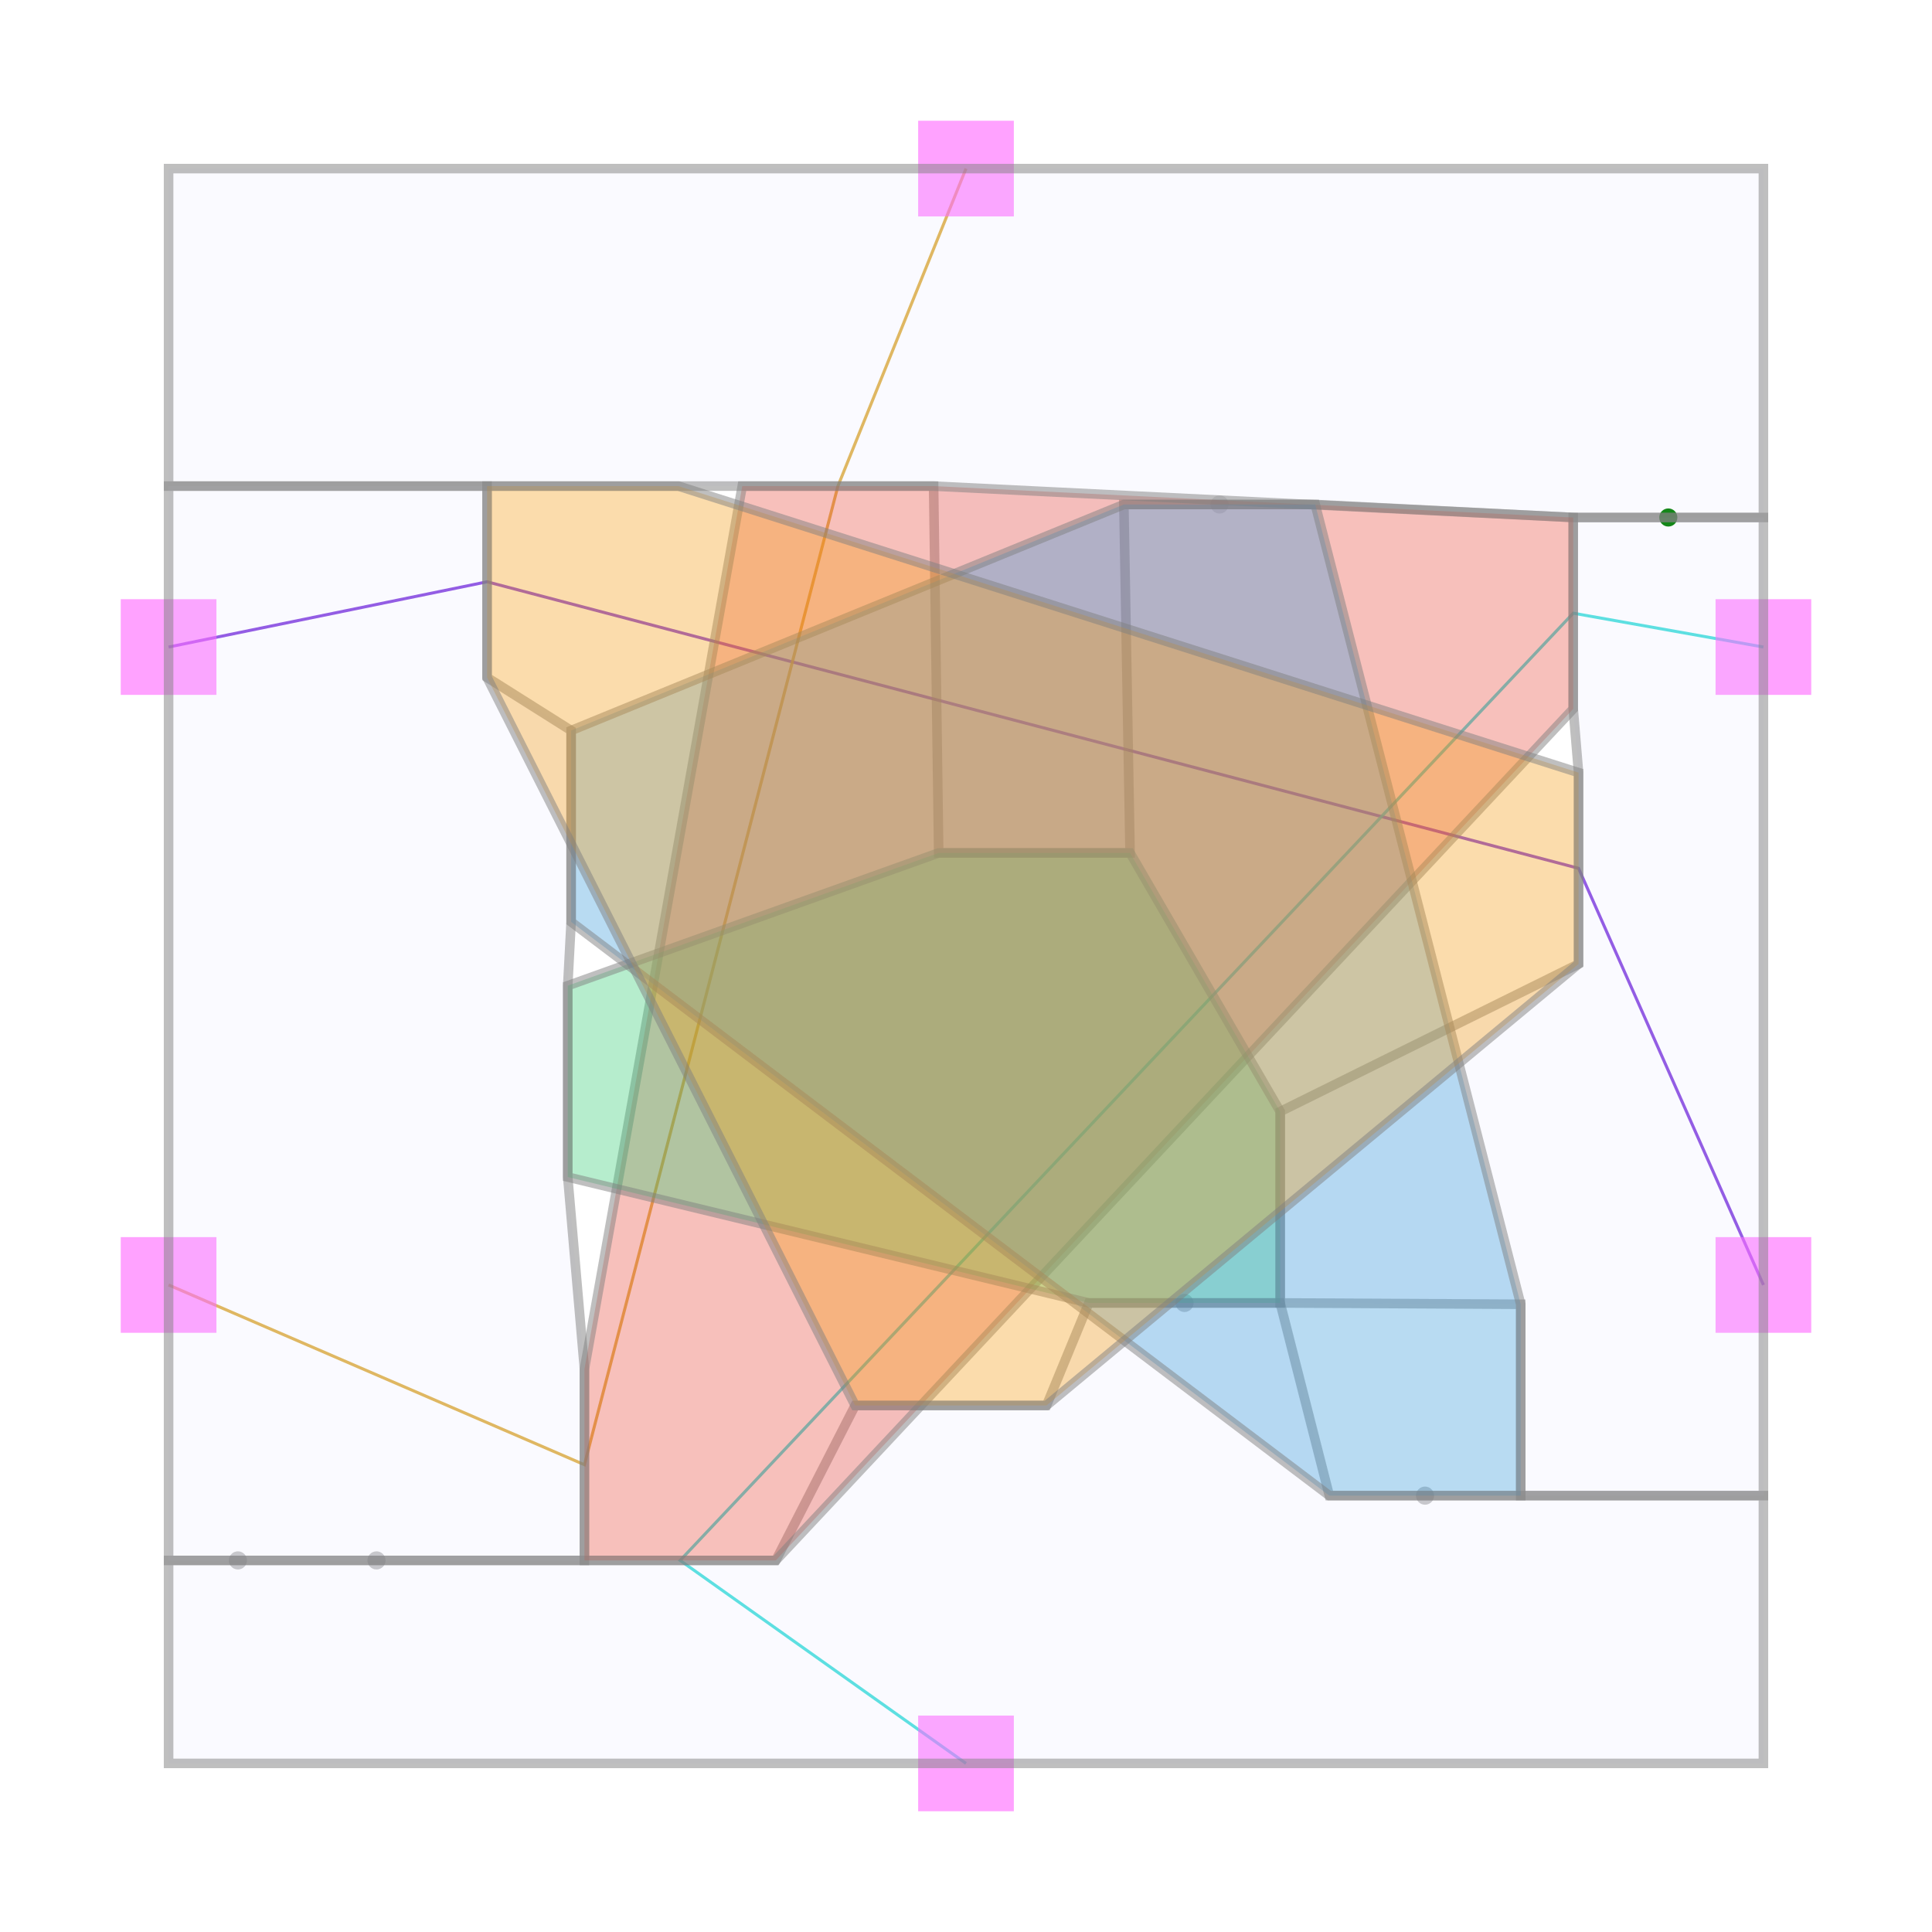
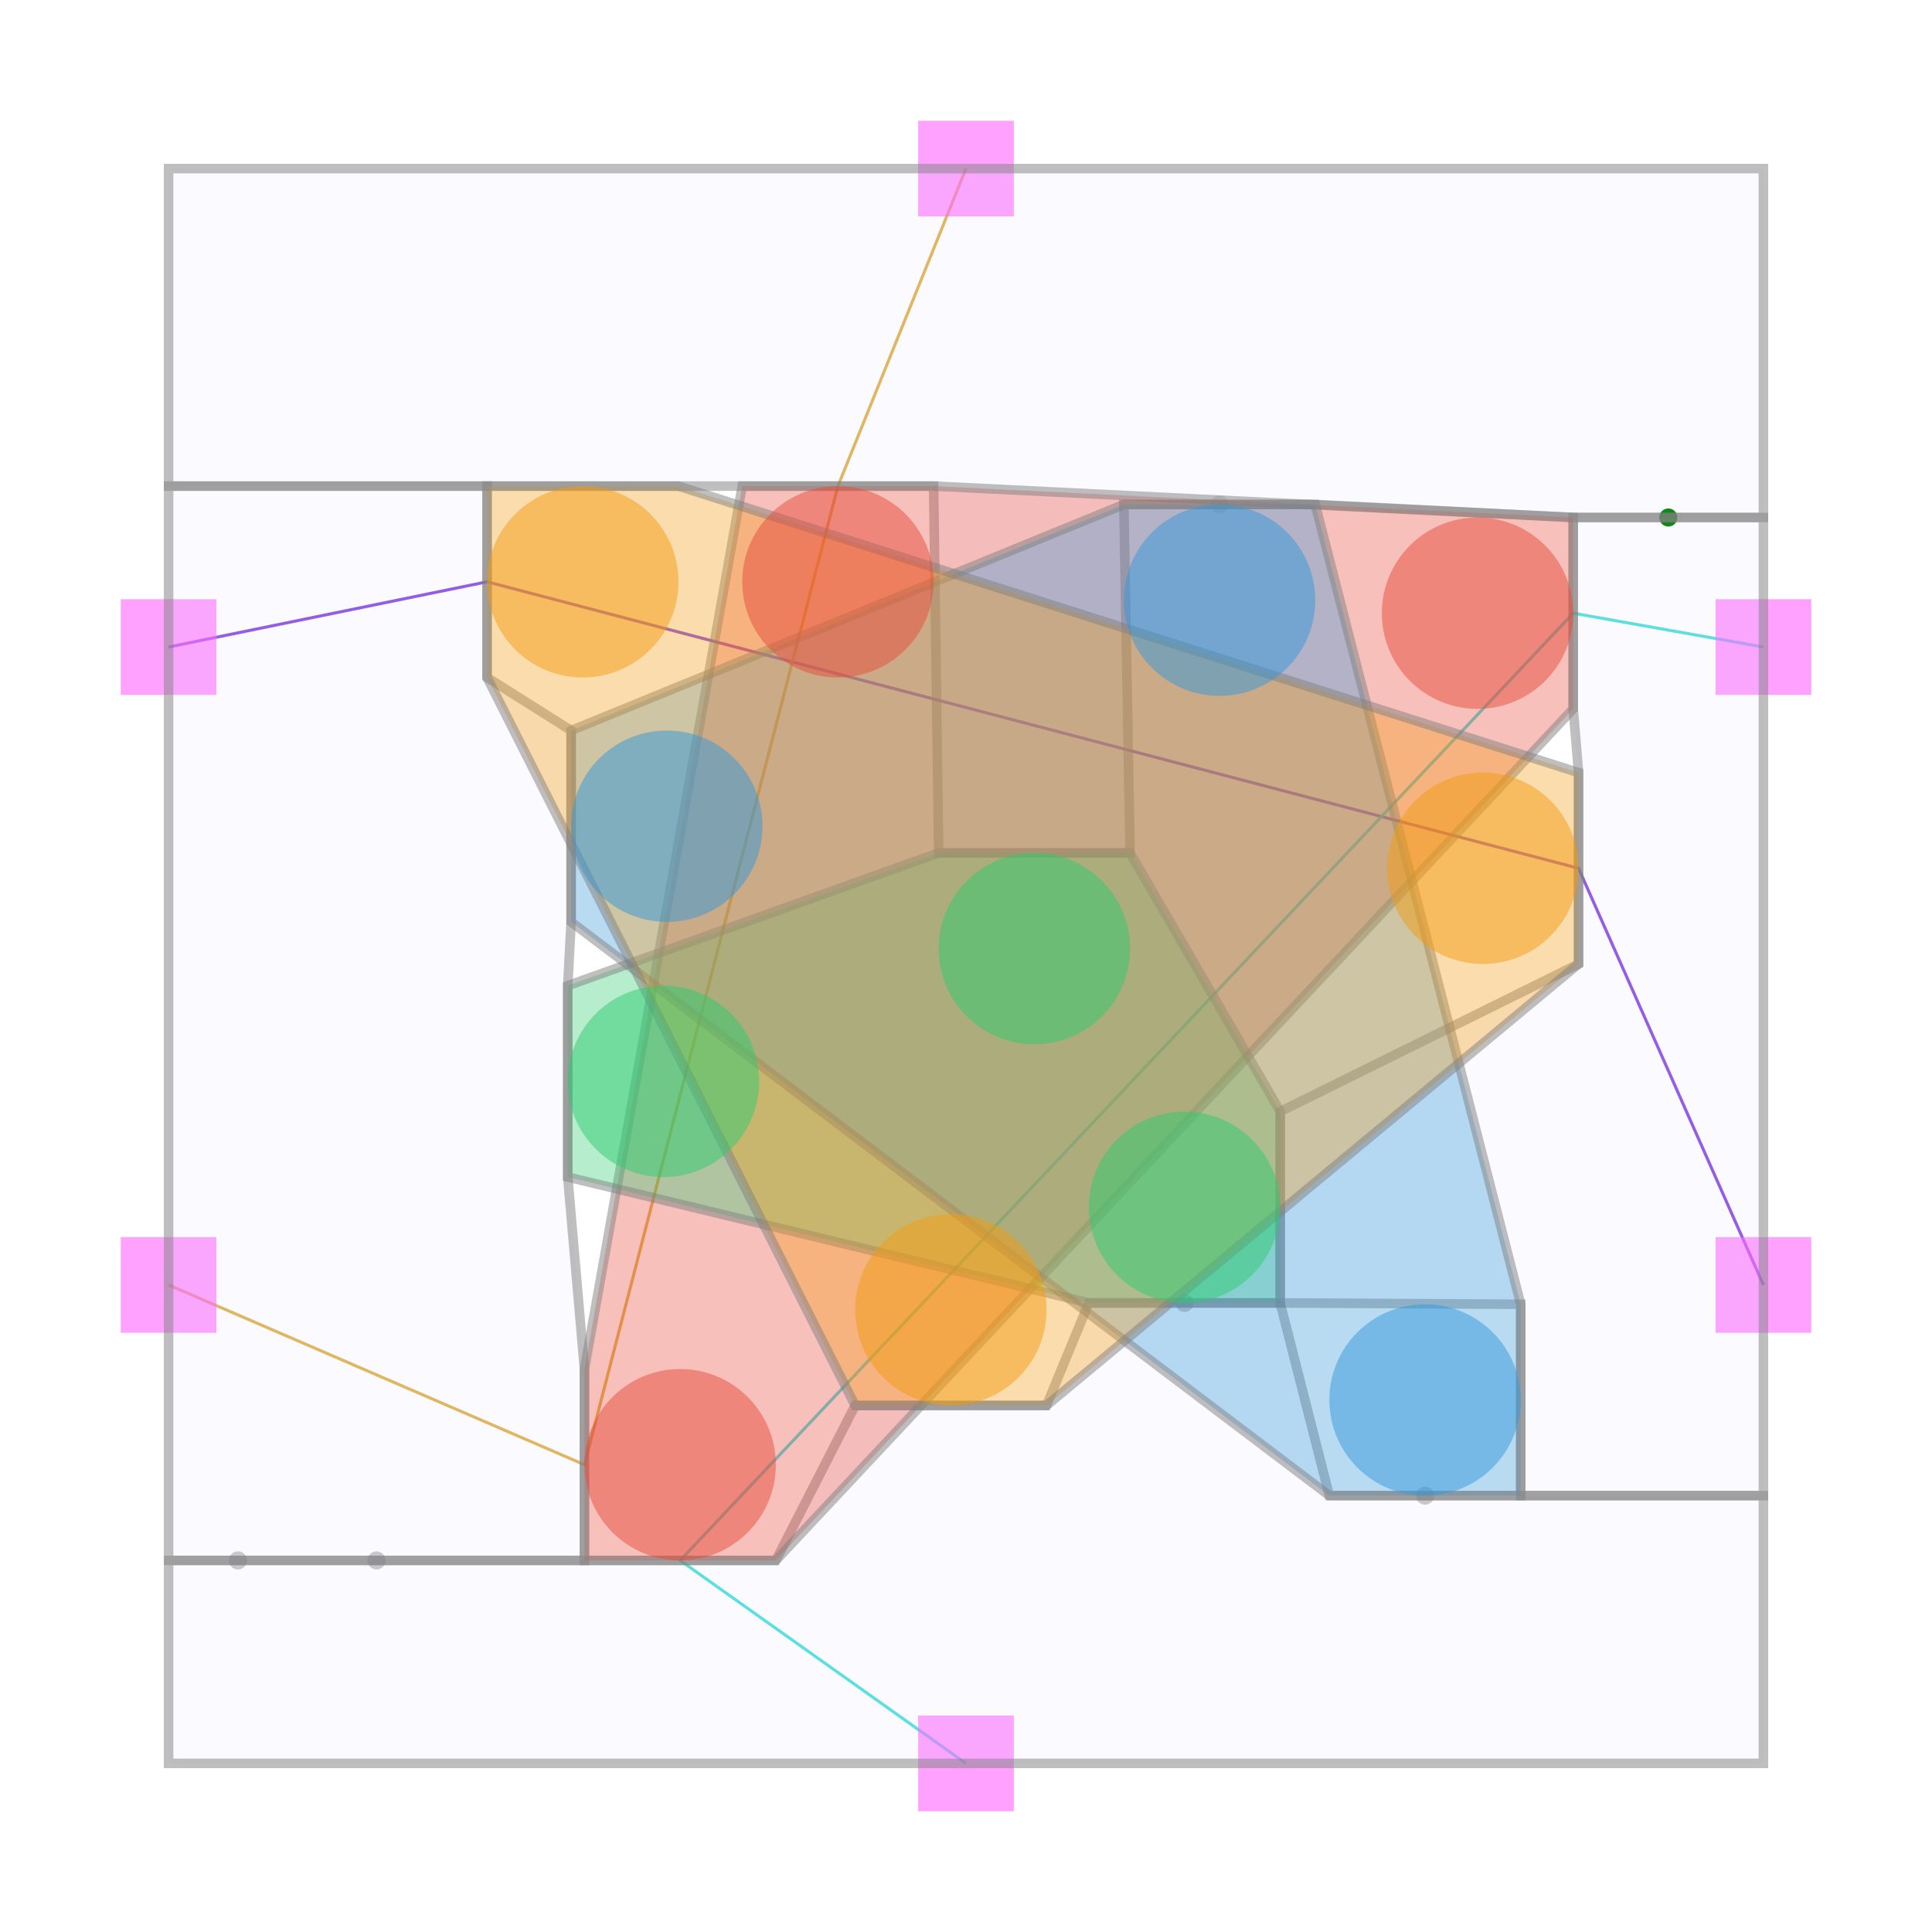
<svg xmlns="http://www.w3.org/2000/svg" width="640" height="640" viewBox="0 0 640 640">
  <rect width="100%" height="100%" fill="white" />
  <g>
    <circle data-type="point" data-label="via:T-R g: 0.03 h: 1.00 f: 0.59" data-x="2.201872" data-y="1.40614" cx="552.651" cy="171.427" r="3" fill="green" />
  </g>
  <g>
    <circle data-type="point" data-label="via:B-L_1 g: 0.00 h: 2.00 f: 1.10" data-x="-1.848128" data-y="-1.863588" cx="124.726" cy="516.907" r="3" fill="rgba(128, 128, 128, 0.25)" />
  </g>
  <g>
    <circle data-type="point" data-label="via:B-L_0 g: 0.00 h: 2.00 f: 1.10" data-x="-2.2827093333333335" data-y="-1.863588" cx="78.808" cy="516.907" r="3" fill="rgba(128, 128, 128, 0.25)" />
  </g>
  <g>
    <circle data-type="point" data-label="via:Net5-B g: 0.00 h: 2.00 f: 1.10" data-x="0.685036" data-y="-1.056377" cx="392.381" cy="431.617" r="3" fill="rgba(128, 128, 128, 0.25)" />
  </g>
  <g>
    <circle data-type="point" data-label="via:B-L_0 g: 0.00 h: 2.00 f: 1.10" data-x="-2.2827093333333335" data-y="-1.863588" cx="78.808" cy="516.907" r="3" fill="rgba(128, 128, 128, 0.25)" />
  </g>
  <g>
    <circle data-type="point" data-label="via:B-L_1 g: 0.00 h: 2.00 f: 1.10" data-x="-1.848128" data-y="-1.863588" cx="124.726" cy="516.907" r="3" fill="rgba(128, 128, 128, 0.25)" />
  </g>
  <g>
    <circle data-type="point" data-label="via:Net7-B g: 0.00 h: 2.00 f: 1.10" data-x="1.439126" data-y="-1.660522" cx="472.059" cy="495.451" r="3" fill="rgba(128, 128, 128, 0.25)" />
  </g>
  <g>
    <circle data-type="point" data-label="via:Net7-T g: 0.03 h: 2.00 f: 1.14" data-x="0.794933" data-y="1.446947" cx="403.993" cy="167.115" r="3" fill="rgba(128, 128, 128, 0.25)" />
  </g>
  <g>
    <circle data-type="point" data-label="via:Net5-B g: 0.03 h: 2.00 f: 1.14" data-x="0.685036" data-y="-1.056377" cx="392.381" cy="431.617" r="3" fill="rgba(128, 128, 128, 0.25)" />
  </g>
  <g>
    <circle data-type="point" data-label="via:Net7-B g: 0.03 h: 2.00 f: 1.14" data-x="1.439126" data-y="-1.660522" cx="472.059" cy="495.451" r="3" fill="rgba(128, 128, 128, 0.25)" />
  </g>
  <g>
    <polyline data-points="-2.5,1 -1.5015420000000002,1.204572 1.9204350000000001,0.306312 2.5,-0.9999999999999998" data-type="line" data-label="" points="55.849,214.34 161.347,192.724 522.914,287.635 584.151,425.66" fill="none" stroke="hsla(265, 70%, 50%, 0.8)" stroke-width="1px" />
  </g>
  <g>
    <polyline data-points="0,2.5 -0.401539,1.504572 -1.196256,-1.563588 -2.5,-1" data-type="line" data-label="" points="320,55.849 277.573,161.026 193.603,485.209 55.849,425.66" fill="none" stroke="hsla(42, 70%, 50%, 0.8)" stroke-width="1px" />
  </g>
  <g>
    <polyline data-points="0,-2.5 -0.896256,-1.863588 1.903744,1.10614 2.5,0.9999999999999999" data-type="line" data-label="" points="320,584.151 225.301,516.907 521.15,203.125 584.151,214.34" fill="none" stroke="hsla(179, 70%, 50%, 0.8)" stroke-width="1px" />
  </g>
  <g>
    <rect data-type="rect" data-label="" data-x="-2.5" data-y="1" x="40" y="198.491" width="31.698" height="31.698" fill="rgba(255, 100, 255, 0.6)" stroke="black" stroke-width="0.009" />
  </g>
  <g>
    <rect data-type="rect" data-label="" data-x="2.5" data-y="-1" x="568.302" y="409.811" width="31.698" height="31.698" fill="rgba(255, 100, 255, 0.6)" stroke="black" stroke-width="0.009" />
  </g>
  <g>
    <rect data-type="rect" data-label="" data-x="0" data-y="2.5" x="304.151" y="40" width="31.698" height="31.698" fill="rgba(255, 100, 255, 0.6)" stroke="black" stroke-width="0.009" />
  </g>
  <g>
    <rect data-type="rect" data-label="" data-x="-2.5" data-y="-1" x="40" y="409.811" width="31.698" height="31.698" fill="rgba(255, 100, 255, 0.6)" stroke="black" stroke-width="0.009" />
  </g>
  <g>
    <rect data-type="rect" data-label="" data-x="0" data-y="-2.5" x="304.151" y="568.302" width="31.698" height="31.698" fill="rgba(255, 100, 255, 0.6)" stroke="black" stroke-width="0.009" />
  </g>
  <g>
    <rect data-type="rect" data-label="" data-x="2.5" data-y="1" x="568.302" y="198.491" width="31.698" height="31.698" fill="rgba(255, 100, 255, 0.6)" stroke="black" stroke-width="0.009" />
  </g>
  <g>
    <polygon data-type="polygon" data-label="" data-points="-2.5,2.5 2.5,2.5 2.5,1.40614 1.903744,1.40614 1.094933,1.446947 0.494933,1.446947 0.51437,0.354572 -0.08562999999999998,0.354572 -0.10153899999999999,1.504572 -0.7015389999999999,1.504572 -0.9015420000000001,1.504572 -1.5015420000000002,1.504572 -1.5015420000000002,1.504572 -2.5,1.504572" points="55.849,55.849 584.151,55.849 584.151,171.427 521.15,171.427 435.691,167.115 372.295,167.115 374.349,282.536 310.952,282.536 309.271,161.026 245.875,161.026 224.743,161.026 161.347,161.026 161.347,161.026 55.849,161.026" fill="rgba(200, 200, 255, 0.1)" stroke="rgba(128, 128, 128, 0.5)" stroke-width="3.17" />
  </g>
  <g>
    <polygon data-type="polygon" data-label="" data-points="-2.5,-2.5 2.5,-2.5 2.5,-1.660522 1.739126,-1.660522 1.739126,-1.660522 1.1391259999999999,-1.660522 0.985036,-1.056377 0.385036,-1.056377 0.25245,-1.377815 -0.34754999999999997,-1.377815 -0.5962560000000001,-1.863588 -1.196256,-1.863588 -1.196256,-1.863588 -2.5,-1.863588" points="55.849,584.151 584.151,584.151 584.151,495.451 503.757,495.451 503.757,495.451 440.36,495.451 424.079,431.617 360.683,431.617 346.674,465.58 283.278,465.58 256.999,516.907 193.603,516.907 193.603,516.907 55.849,516.907" fill="rgba(200, 200, 255, 0.1)" stroke="rgba(128, 128, 128, 0.5)" stroke-width="3.17" />
  </g>
  <g>
    <polygon data-type="polygon" data-label="" data-points="-2.5,-1.863588 -1.196256,-1.863588 -1.196256,-1.863588 -1.196256,-1.263588 -1.248605,-0.661654 -1.248605,-0.06165399999999999 -1.237997,0.138278 -1.237997,0.738278 -1.5015420000000002,0.9045719999999999 -1.5015420000000002,1.504572 -2.5,1.504572" points="55.849,516.907 193.603,516.907 193.603,516.907 193.603,453.511 188.072,389.911 188.072,326.514 189.193,305.389 189.193,241.993 161.347,224.423 161.347,161.026 55.849,161.026" fill="rgba(200, 200, 255, 0.1)" stroke="rgba(128, 128, 128, 0.5)" stroke-width="3.17" />
  </g>
  <g>
    <polygon data-type="polygon" data-label="" data-points="2.5,-1.660522 1.739126,-1.660522 1.739126,-1.660522 1.739126,-1.060522 0.985036,-1.056377 0.985036,-0.456377 1.9204350000000001,0.006311999999999984 1.9204350000000001,0.606312 1.903744,0.8061399999999999 1.903744,1.40614 2.5,1.40614" points="584.151,495.451 503.757,495.451 503.757,495.451 503.757,432.055 424.079,431.617 424.079,368.221 522.914,319.333 522.914,255.937 521.15,234.823 521.15,171.427 584.151,171.427" fill="rgba(200, 200, 255, 0.1)" stroke="rgba(128, 128, 128, 0.5)" stroke-width="3.17" />
  </g>
  <g>
    <polygon data-type="polygon" data-label="" data-points="-0.7015389999999999,1.504572 -0.10153899999999999,1.504572 1.903744,1.40614 1.903744,0.8061399999999999 -0.5962560000000001,-1.863588 -1.196256,-1.863588 -1.196256,-1.863588 -1.196256,-1.263588" points="245.875,161.026 309.271,161.026 521.15,171.427 521.15,234.823 256.999,516.907 193.603,516.907 193.603,516.907 193.603,453.511" fill="rgba(231, 76, 60, 0.35)" stroke="rgba(128, 128, 128, 0.5)" stroke-width="3.17" />
  </g>
  <g>
    <polygon data-type="polygon" data-label="" data-points="-0.08562999999999998,0.354572 0.51437,0.354572 0.985036,-0.456377 0.985036,-1.056377 0.985036,-1.056377 0.385036,-1.056377 -1.248605,-0.661654 -1.248605,-0.06165399999999999" points="310.952,282.536 374.349,282.536 424.079,368.221 424.079,431.617 424.079,431.617 360.683,431.617 188.072,389.911 188.072,326.514" fill="rgba(46, 204, 113, 0.35)" stroke="rgba(128, 128, 128, 0.5)" stroke-width="3.17" />
  </g>
  <g>
    <polygon data-type="polygon" data-label="" data-points="0.494933,1.446947 1.094933,1.446947 1.739126,-1.060522 1.739126,-1.660522 1.739126,-1.660522 1.1391259999999999,-1.660522 -1.237997,0.138278 -1.237997,0.738278" points="372.295,167.115 435.691,167.115 503.757,432.055 503.757,495.451 503.757,495.451 440.36,495.451 189.193,305.389 189.193,241.993" fill="rgba(52, 152, 219, 0.35)" stroke="rgba(128, 128, 128, 0.5)" stroke-width="3.17" />
  </g>
  <g>
    <polygon data-type="polygon" data-label="" data-points="-1.5015420000000002,1.504572 -0.9015420000000001,1.504572 1.9204350000000001,0.606312 1.9204350000000001,0.006311999999999984 0.25245,-1.377815 -0.34754999999999997,-1.377815 -1.5015420000000002,0.9045719999999999 -1.5015420000000002,1.504572" points="161.347,161.026 224.743,161.026 522.914,255.937 522.914,319.333 346.674,465.58 283.278,465.58 161.347,224.423 161.347,161.026" fill="rgba(243, 156, 18, 0.35)" stroke="rgba(128, 128, 128, 0.5)" stroke-width="3.17" />
  </g>
+   <circle data-type="circle" data-label="" data-x="1.603744" data-y="1.10614" cx="489.452" cy="203.125" r="31.698" fill="rgba(231, 76, 60, 0.5)" stroke="black" stroke-width="0.009" />
+   <circle data-type="circle" data-label="" data-x="-0.896256" data-y="-1.563588" cx="225.301" cy="485.209" r="31.698" fill="rgba(231, 76, 60, 0.5)" stroke="black" stroke-width="0.009" />
+   <circle data-type="circle" data-label="" data-x="-0.401539" data-y="1.204572" cx="277.573" cy="192.724" r="31.698" fill="rgba(231, 76, 60, 0.5)" stroke="black" stroke-width="0.009" />
+   <circle data-type="circle" data-label="" data-x="0.685036" data-y="-0.756377" cx="392.381" cy="399.919" r="31.698" fill="rgba(46, 204, 113, 0.5)" stroke="black" stroke-width="0.009" />
+   <circle data-type="circle" data-label="" data-x="0.21437" data-y="0.054572" cx="342.65" cy="314.234" r="31.698" fill="rgba(46, 204, 113, 0.5)" stroke="black" stroke-width="0.009" />
+   <circle data-type="circle" data-label="" data-x="-0.948605" data-y="-0.361654" cx="219.77" cy="358.212" r="31.698" fill="rgba(46, 204, 113, 0.5)" stroke="black" stroke-width="0.009" />
+   <circle data-type="circle" data-label="" data-x="-0.937997" data-y="0.438278" cx="220.891" cy="273.691" r="31.698" fill="rgba(52, 152, 219, 0.5)" stroke="black" stroke-width="0.009" />
+   <circle data-type="circle" data-label="" data-x="1.439126" data-y="-1.360522" cx="472.059" cy="463.753" r="31.698" fill="rgba(52, 152, 219, 0.5)" stroke="black" stroke-width="0.009" />
+   <circle data-type="circle" data-label="" data-x="0.794933" data-y="1.146947" cx="403.993" cy="198.813" r="31.698" fill="rgba(52, 152, 219, 0.5)" stroke="black" stroke-width="0.009" />
+   <circle data-type="circle" data-label="" data-x="-0.04755" data-y="-1.077815" cx="314.976" cy="433.882" r="31.698" fill="rgba(243, 156, 18, 0.5)" stroke="black" stroke-width="0.009" />
+   <circle data-type="circle" data-label="" data-x="1.620435" data-y="0.306312" cx="491.216" cy="287.635" r="31.698" fill="rgba(243, 156, 18, 0.5)" stroke="black" stroke-width="0.009" />
+   <circle data-type="circle" data-label="" data-x="-1.201542" data-y="1.204572" cx="193.045" cy="192.724" r="31.698" fill="rgba(243, 156, 18, 0.5)" stroke="black" stroke-width="0.009" />
  <g id="crosshair" style="display: none">
    <line id="crosshair-h" y1="0" y2="640" stroke="#666" stroke-width="0.5" />
    <line id="crosshair-v" x1="0" x2="640" stroke="#666" stroke-width="0.5" />
    <text id="coordinates" font-family="monospace" font-size="12" fill="#666" />
  </g>
</svg>
